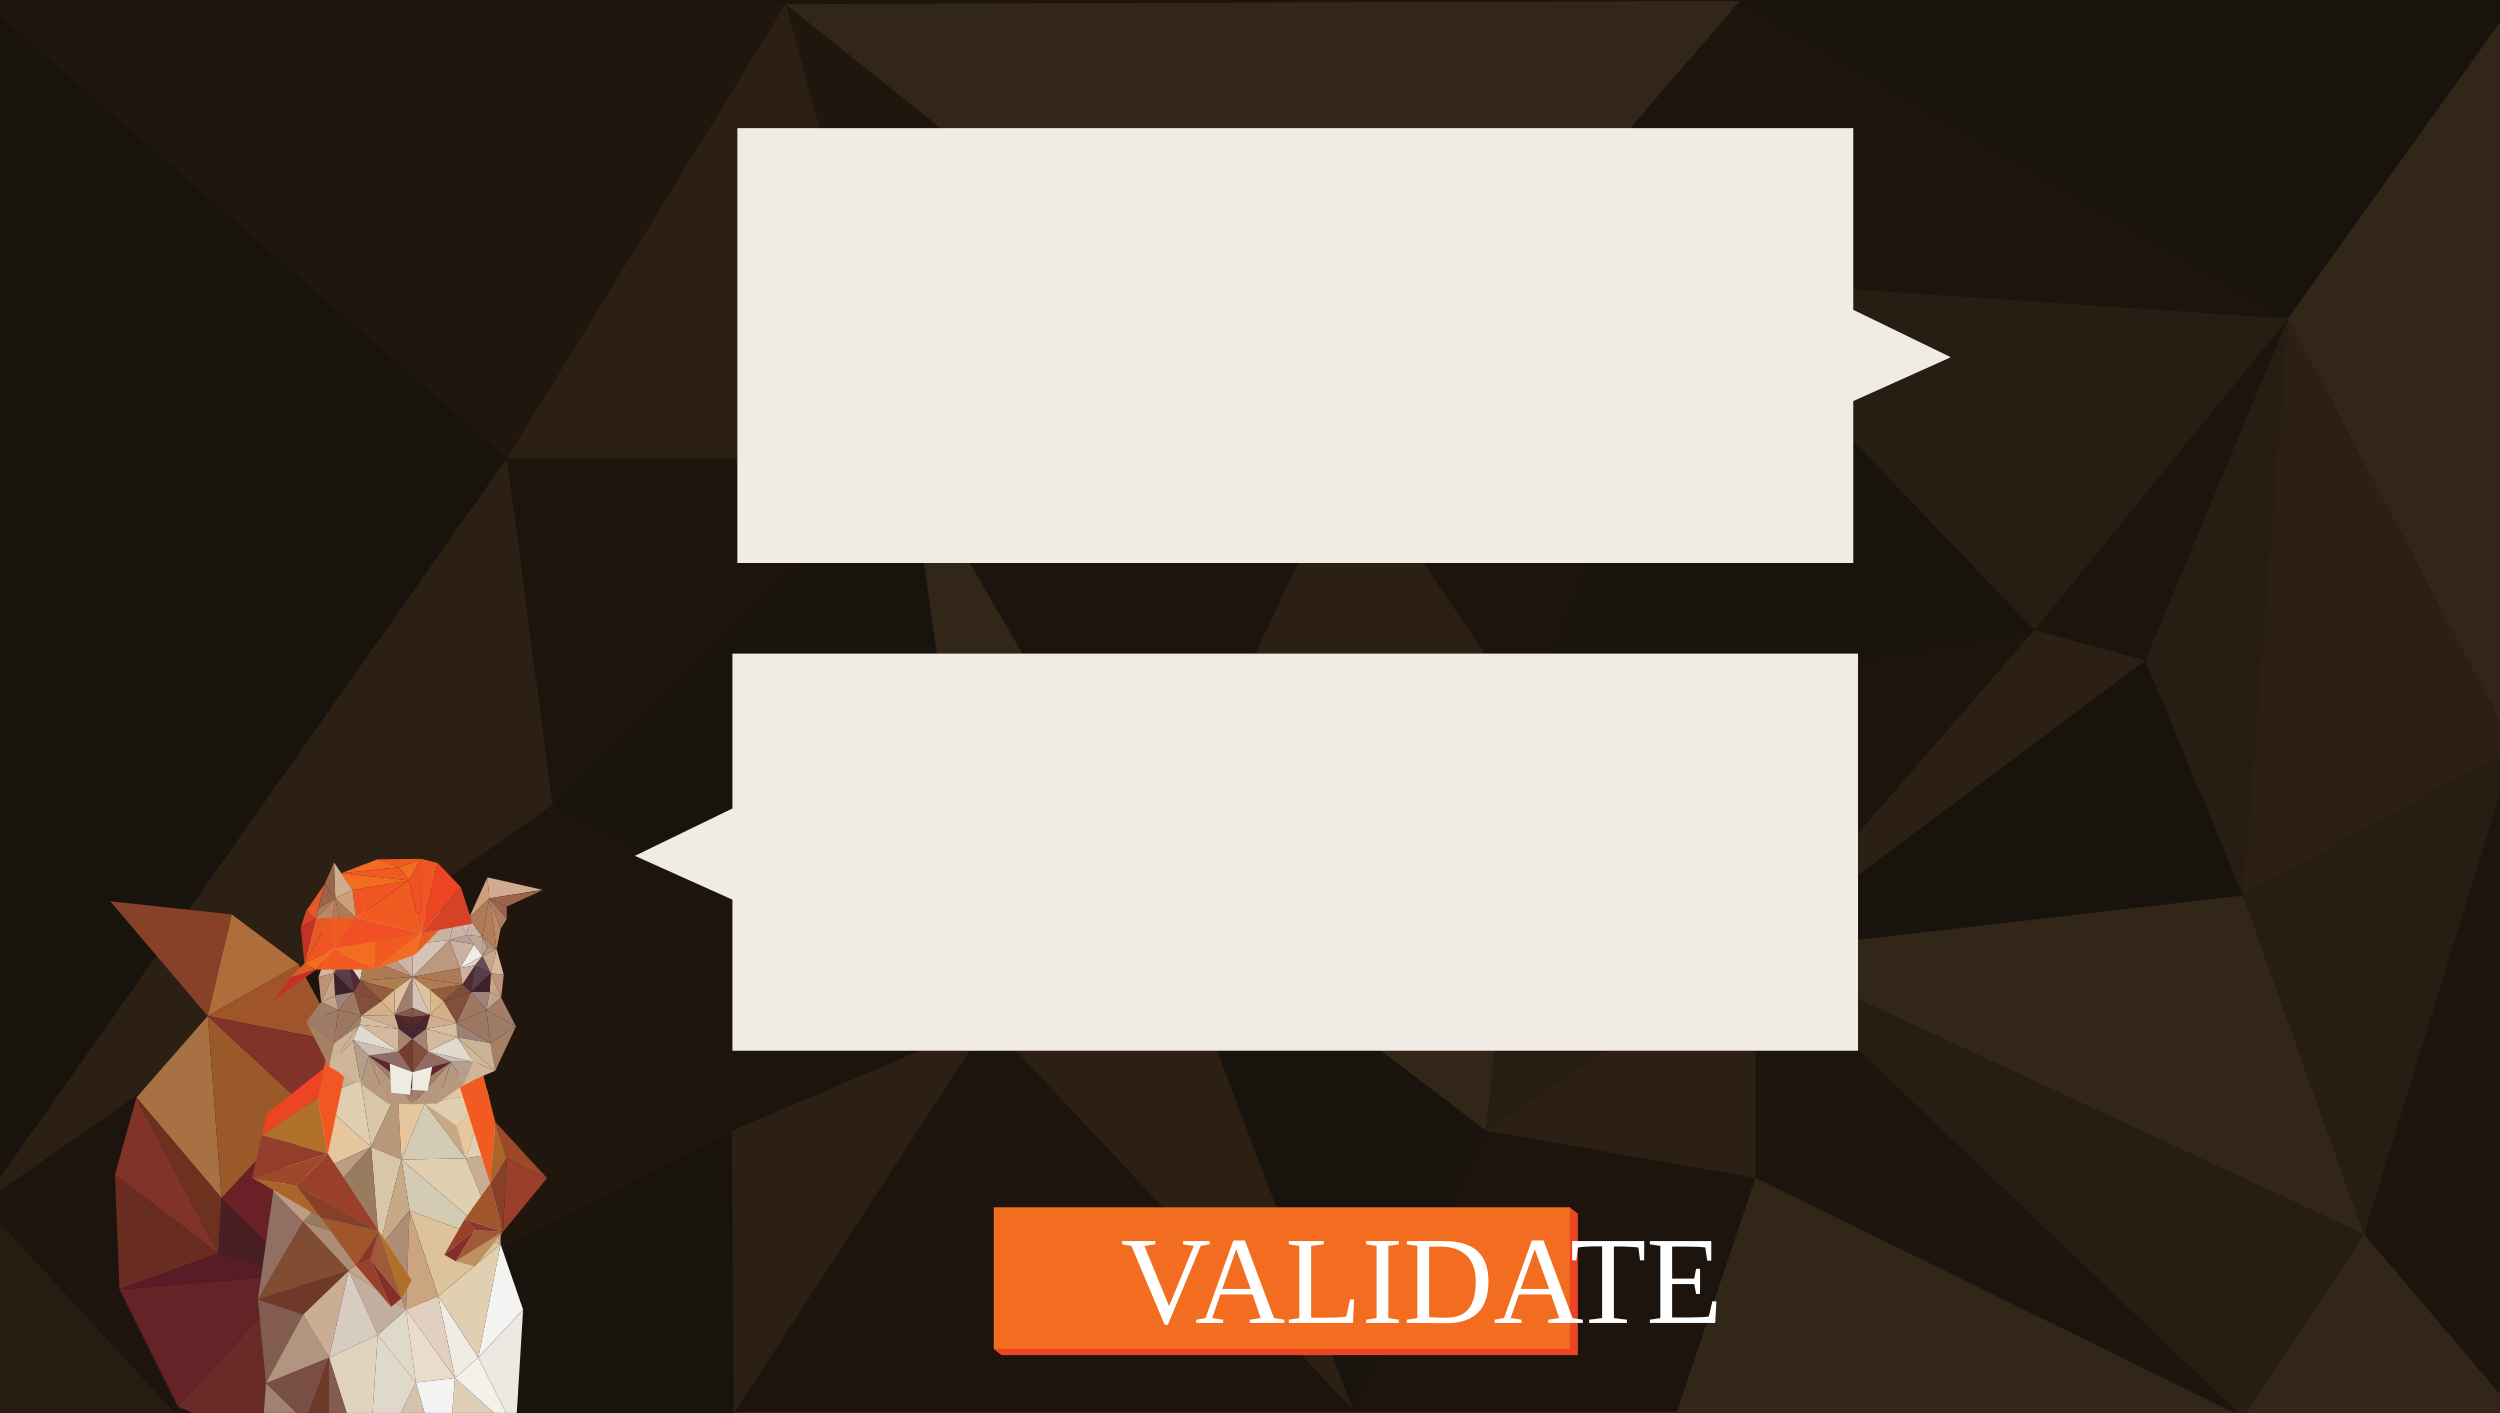
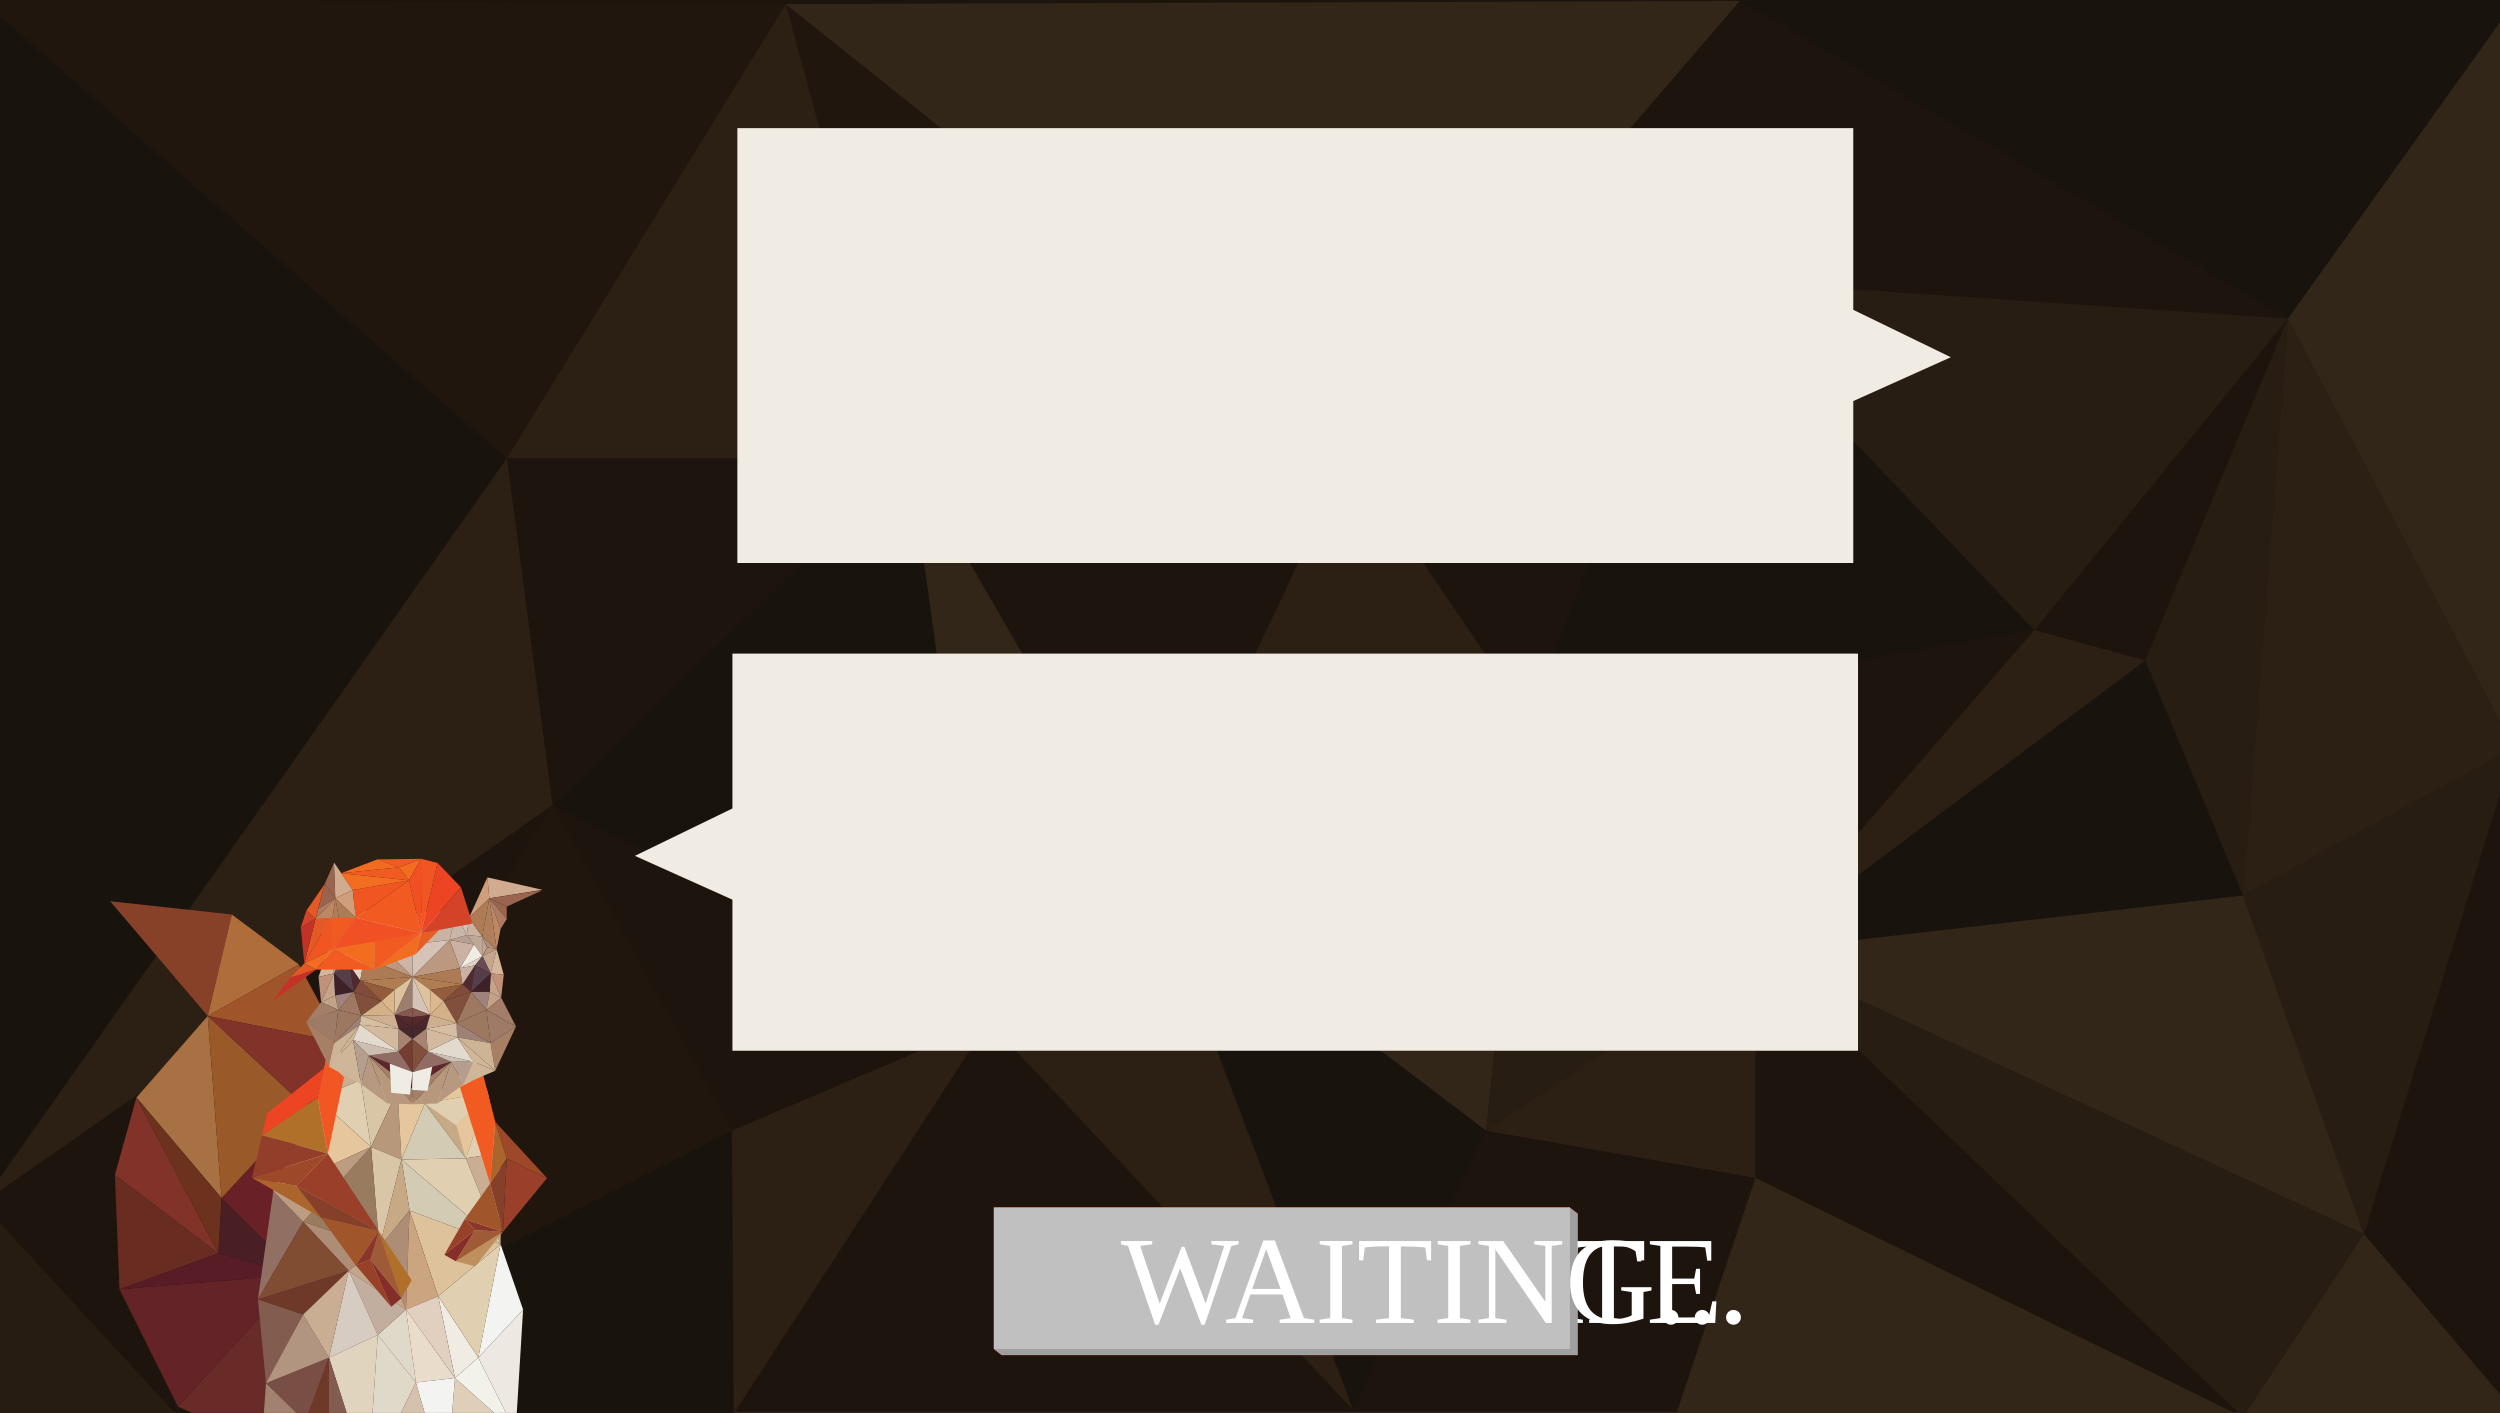
<svg xmlns="http://www.w3.org/2000/svg" id="hollow" version="1.1" width="100%" height="100%" viewBox="0 0 1266 715.5" preserveAspectRatio="xMidYMid slice">
  <g>
    <rect x="-9.6" y="-0.3" style="fill:#1D150D;" width="1283.9" height="716.2" />
    <polygon style="fill:#19130E;" points="256.7,232.1 -9.6,-0.3 -9.2,609.4  " />
    <polygon style="fill:#20160E;" points="397.9,2.1 256.7,232.1 -9.6,-0.3  " />
    <polygon style="fill:#20160E;" points="397.9,2.1 683.4,230.2 460.5,232.1  " />
    <polygon style="fill:#19130E;" points="460.5,232.1 279.8,407.7 500.6,517.3  " />
    <polygon style="fill:#19130E;" points="860.1,141.3 774,363.4 1030.2,319.1  " />
    <polygon style="fill:#19130E;" points="1274.3,-0.3 881,0.5 1158.6,161.4  " />
    <polygon style="fill:#19130E;" points="1135.9,453.5 889,481.9 1086.4,334.5  " />
    <polygon style="fill:#19130E;" points="582.6,443.3 752.6,572.6 685.2,713.9  " />
    <polygon style="fill:#19130E;" points="88.8,715.9 370.6,572.6 371.6,715.8  " />
    <polygon style="fill:#20160E;" points="370.6,572.6 279.8,407.7 88.8,715.9  " />
    <polygon style="fill:#2C1F13;" points="460.5,232.1 397.9,2.1 256.7,232.1  " />
    <polygon style="fill:#2C1F13;" points="279.8,407.7 256.7,232.1 -9.2,609.4  " />
    <polygon style="fill:#271C12;" points="88.8,715.9 -9.6,715.9 -9.2,609.4  " />
    <polygon style="fill:#322619;" points="683.4,230.2 881,0.5 397.9,2.1  " />
    <polygon style="fill:#322619;" points="774,363.4 582.6,443.3 752.6,572.6  " />
    <polygon style="fill:#271D12;" points="1030.2,319.1 860.1,141.3 1158.6,161.4  " />
    <polygon style="fill:#271D12;" points="1135.9,453.5 1086.4,334.5 1158.6,161.4  " />
    <polygon style="fill:#2C1F13;" points="774,363.4 683.4,230.2 582.6,443.3  " />
    <polygon style="fill:#322619;" points="460.5,232.1 582.6,443.3 500.6,517.3  " />
    <polygon style="fill:#2C1F13;" points="500.6,517.3 582.6,443.3 685.2,713.9  " />
    <polygon style="fill:#2C1F13;" points="370.6,572.6 500.6,517.3 371.6,715.8  " />
    <polygon style="fill:#271D12;" points="752.6,572.6 889,481.9 774,363.4  " />
    <polygon style="fill:#2C1F13;" points="1030.2,319.1 889,481.9 1086.4,334.5  " />
    <polygon style="fill:#322619;" points="889,481.9 1135.9,453.5 1197.1,625  " />
    <polygon style="fill:#322619;" points="1158.6,161.4 1274.3,-0.3 1273.1,378.7  " />
    <polygon style="fill:#322619;" points="848.9,715.9 889,596.5 1135.9,717.7  " />
    <polygon style="fill:#2C1F13;" points="889,481.9 889,596.5 752.6,572.6  " />
    <polygon style="fill:#271D12;" points="1197.1,625 1135.9,717.7 889,481.9  " />
    <polygon style="fill:#2C1F13;" points="1135.9,453.5 1273.1,378.7 1158.6,161.4  " />
    <polygon style="fill:#271D12;" points="1197.1,625 1273.1,378.7 1135.9,453.5  " />
    <polygon style="fill:#322619;" points="1274.3,715.9 1197.1,625 1135.9,717.7  " />
  </g>
  <g class="sqrl">
    <g>
      <polygon style="fill:#682B28;" points="148.1,738 90.1,712.3 151.4,645.4   " />
      <polygon style="fill:#632327;" points="90.1,712.3 60.5,652.9 151.4,645.4   " />
      <polygon style="fill:#682C21;" points="60.5,652.9 58.2,594.9 110.6,634.7   " />
      <polygon style="fill:#571C26;" points="60.5,652.9 110.6,634.7 151.4,645.4   " />
      <polygon style="fill:#813229;" points="58.2,594.9 110.6,634.7 69.1,555.8   " />
      <polygon style="fill:#A87143;" points="69.1,555.8 105.2,514.5 112.2,606.7   " />
      <polygon style="fill:#6D321E;" points="69.1,555.8 112.2,606.7 110.6,634.7   " />
      <polygon style="fill:#4A1E25;" points="112.2,606.7 151.4,645.4 110.6,634.7   " />
      <polygon style="fill:#692127;" points="112.2,606.7 154.9,560.6 151.4,645.4   " />
      <polygon style="fill:#995929;" points="112.2,606.7 154.9,560.6 105.2,514.5   " />
      <polygon style="fill:#874129;" points="105.2,514.5 55.8,456.4 117.4,463.1   " />
      <polygon style="fill:#AE6D3B;" points="105.2,514.5 117.4,463.1 151.3,488.4   " />
      <polygon style="fill:#9F5529;" points="105.2,514.5 151.3,488.4 172.5,527.8   " />
      <polygon style="fill:#813229;" points="105.2,514.5 172.5,527.8 154.9,560.6   " />
      <polygon style="fill:#4A1E25;" points="148.1,738 220.9,716.5 151.4,645.4   " />
      <polygon style="fill:#692127;" points="151.4,645.4 211.1,632.5 220.9,716.5   " />
      <polygon style="fill:#682B28;" points="211.1,632.5 154.9,560.6 151.4,645.4   " />
    </g>
    <g>
      <polygon style="fill:#C9AE93;" points="167.4,526.2 160.8,556.2 182.6,546.9   " />
      <polygon style="fill:#D8C6A7;" points="187.9,580.8 182.6,546.9 201.3,552.2   " />
      <polygon style="fill:#B7987A;" points="187.9,580.8 203.3,587.2 201.3,552.2   " />
      <polygon style="fill:#E6C79D;" points="215.1,558.8 201.3,552.2 203.3,587.2   " />
      <polygon style="fill:#C7AA85;" points="240.2,534.7 247,553.2 233.3,543.6   " />
      <polygon style="fill:#E6C79D;" points="233.3,543.6 215.1,558.8 247,553.2   " />
      <polygon style="fill:#C7AA85;" points="247,553.2 235.9,586.6 215.1,558.8   " />
      <polygon style="fill:#E0CFB0;" points="235.9,586.6 253.5,583.6 247,553.2   " />
      <polygon style="fill:#D4CBB5;" points="235.9,586.6 203.3,587.2 215.1,558.8   " />
      <polygon style="fill:#C9AE93;" points="235.9,586.6 253.5,630.1 253.5,583.6   " />
      <polygon style="fill:#E0CFB0;" points="235.9,586.6 203.3,587.2 253.5,630.1   " />
      <polygon style="fill:#926F63;" points="138.4,603.2 130.6,658 153.5,618.7   " />
      <polygon style="fill:#D8C6A7;" points="203.3,587.2 192.1,631.6 187.9,580.8   " />
      <polygon style="fill:#D4CBB5;" points="253.5,630.1 207.4,613 203.3,587.2   " />
      <polygon style="fill:#C7AA85;" points="192.1,631.6 207.4,613 203.3,587.2   " />
      <polygon style="fill:#AE8D77;" points="192.1,631.6 205.6,663.2 207.4,613   " />
      <polygon style="fill:#DDC29B;" points="253.5,630.1 221.9,656.4 207.4,613   " />
      <polygon style="fill:#CBA480;" points="221.9,656.4 205.6,663.2 207.4,613   " />
      <polygon style="fill:#C3A68A;" points="205.6,663.2 176.6,643.5 192.1,631.6   " />
      <polygon style="fill:#AE8D77;" points="176.6,643.5 153.5,618.7 192.1,631.6   " />
      <polygon style="fill:#804D32;" points="176.6,643.5 130.6,658 153.5,618.7   " />
      <polygon style="fill:#825C4E;" points="130.6,658 134.7,700.4 153.5,665.7   " />
      <polygon style="fill:#6F3929;" points="153.5,665.7 176.6,643.5 130.6,658   " />
      <polygon style="fill:#A1816F;" points="134.7,700.4 130.6,757.5 154.7,719.9   " />
      <polygon style="fill:#794F45;" points="154.7,719.9 166.6,687.5 134.7,700.4   " />
      <polygon style="fill:#B29580;" points="153.5,665.7 166.6,687.5 134.7,700.4   " />
      <polygon style="fill:#6F3929;" points="166.6,687.5 166.6,727.8 154.7,719.9   " />
      <polygon style="fill:#DFD9CA;" points="205.6,663.2 210.6,700.1 191.3,676   " />
      <polygon style="fill:#C2AE9F;" points="191.3,676 176.6,643.5 205.6,663.2   " />
      <polygon style="fill:#D6CCC1;" points="191.3,676 166.6,687.5 176.6,643.5   " />
      <polygon style="fill:#C9AE93;" points="166.6,687.5 153.5,665.7 176.6,643.5   " />
      <polygon style="fill:#DFD9CA;" points="210.6,700.1 186.4,749.4 191.3,676   " />
      <polygon style="fill:#E1D4BE;" points="166.6,687.5 186.4,749.4 191.3,676   " />
      <polygon style="fill:#825C4E;" points="166.6,727.8 186.4,749.4 166.6,687.5   " />
      <polygon style="fill:#F3F3F1;" points="253.5,630.1 264.9,663.2 242.2,687.5   " />
      <polygon style="fill:#EEE8E2;" points="264.9,663.2 261.1,725.2 242.2,687.5   " />
      <polygon style="fill:#DFCEB8;" points="225.9,753.4 230.4,697.8 261.1,725.2   " />
      <polygon style="fill:#F2F1EA;" points="230.4,697.8 242.2,687.5 261.1,725.2   " />
      <polygon style="fill:#F1ECE3;" points="230.4,697.8 221.9,656.4 242.2,687.5   " />
      <polyline style="fill:#E0CFB0;" points="242.5,686.2 253.5,630.1 221.9,656.4 242.2,687.5   " />
      <polygon style="fill:#E1CFBF;" points="230.4,697.8 205.6,663.2 221.9,656.4   " />
      <polygon style="fill:#EADCCA;" points="230.4,697.8 210.6,700.1 205.6,663.2   " />
      <polygon style="fill:#F3F3F1;" points="230.4,697.8 225.9,753.4 210.6,700.1   " />
      <polygon style="fill:#D4C2AE;" points="225.9,753.4 210.6,700.1 186.4,749.4   " />
      <polygon style="fill:#997B60;" points="187.9,580.8 153.5,618.7 192.1,631.6   " />
      <polygon style="fill:#E0CFB0;" points="160.8,556.2 187.9,580.8 182.6,546.9   " />
      <polygon style="fill:#E6C79D;" points="160.8,556.2 138.4,603.2 187.9,580.8   " />
      <polygon style="fill:#BD9D82;" points="187.9,580.8 153.5,618.7 138.4,603.2   " />
      <polygon style="fill:#E0CFB0;" points="247,553.2 215.1,558.8 231.2,570   " />
      <polygon style="fill:#E6C79D;" points="247,553.2 235.9,586.6 231.2,570   " />
    </g>
    <g>
      <polygon style="fill:#9A3F29;" points="277,596.6 254.7,623.8 256.6,586.7   " />
      <polygon style="fill:#9E482A;" points="256.6,586.7 250.8,568.1 277,596.6   " />
      <polygon style="fill:#AB642C;" points="250.8,568.1 248.2,599.4 256.6,586.7   " />
      <polygon style="fill:#86402A;" points="248.2,599.4 254.7,623.8 256.6,586.7   " />
      <polygon style="fill:#BE905D;" points="254.7,623.8 240.6,641.3 230.8,638.7   " />
      <polygon style="fill:#842D29;" points="230.8,638.7 225,635.4 240.7,622.9   " />
      <polygon style="fill:#9F5B38;" points="240.7,622.9 254.7,623.8 230.8,638.7   " />
      <polygon style="fill:#974228;" points="225,635.4 235.3,617.4 240.7,622.9   " />
      <polygon style="fill:#8B362A;" points="235.3,617.4 254.7,623.8 240.7,622.9   " />
      <polygon style="fill:#A0552A;" points="235.3,617.4 248.2,599.4 254.7,623.8   " />
    </g>
    <g>
      <polygon style="fill:#B07029;" points="160.8,555.8 132.7,575 166,584.2   " />
      <polygon style="fill:#923E2A;" points="132.7,575 127.6,596.4 166,584.2   " />
      <polygon style="fill:#9A3F29;" points="166,584.2 191.8,623.4 150,600.5   " />
      <polygon style="fill:#9E482A;" points="150,600.5 127.6,596.4 166,584.2   " />
      <polygon style="fill:#AB642C;" points="127.6,596.4 162.6,616.7 150,600.5   " />
      <polygon style="fill:#86402A;" points="162.6,616.7 191.8,623.4 150,600.5   " />
      <polygon style="fill:#B07029;" points="191.8,623.4 208.5,648.3 203.3,657.4   " />
      <polygon style="fill:#842D29;" points="203.3,657.4 198.1,661.8 187.6,637.9   " />
      <polygon style="fill:#9F5B38;" points="187.6,637.9 191.8,623.4 203.3,657.4   " />
      <polygon style="fill:#974228;" points="198.1,661.8 180.1,640.7 187.6,637.9   " />
      <polygon style="fill:#8B362A;" points="180.1,640.7 191.8,623.4 187.6,637.9   " />
      <polygon style="fill:#A0552A;" points="180.1,640.7 162.6,616.7 191.8,623.4   " />
    </g>
    <polyline style="fill:#F15B22;" points="244.7,544.4 232.9,550.5 248.2,599.4 250.8,568.1 244.7,544.4 232.9,550.5  " />
    <polygon style="fill:#F15623;" points="160.8,555.8 165.1,536.8 174.2,545.5 166,584.2  " />
    <polygon style="fill:#ED4524;" points="164.4,540.7 135.2,563.8 132.7,575 160.8,555.8  " />
    <g>
      <g>
        <g>
          <polygon style="fill:#E2CAB4;" points="179.5,457.2 180.2,464.8 186.8,462.5     " />
        </g>
      </g>
      <g>
        <g>
          <polygon style="fill:#C5B1A7;" points="198.1,461.2 208.8,478.2 208.8,462.8     " />
        </g>
      </g>
      <g>
        <g>
          <polygon style="fill:#E0CCC0;" points="198.1,461.2 186.8,462.5 208.8,478.2     " />
        </g>
      </g>
      <g>
        <g>
          <polygon style="fill:#D4C0B4;" points="180.2,464.8 181.2,473.5 186.8,462.5     " />
        </g>
      </g>
      <g>
        <g>
          <polygon style="fill:#CAB3A3;" points="180.2,464.8 173.5,474.3 181.2,473.5     " />
        </g>
      </g>
      <g>
        <g>
          <polygon style="fill:#BFA798;" points="173.5,474.3 173.1,483.9 181.2,473.5     " />
        </g>
      </g>
      <g>
        <g>
          <path style="fill:#BFA798;" d="M170.9,479.8c0,0,1.7,2.9,2.2,4.1l0.5-9.6L170.9,479.8z M173.1,484       C173.1,484.1,173.2,484.1,173.1,484L173.1,484z" />
        </g>
      </g>
      <g>
        <g>
          <polygon style="fill:#C4A68D;" points="166.2,480.6 169.2,492.9 173.1,483.9     " />
        </g>
      </g>
      <g>
        <g>
          <polygon style="fill:#BD9A7E;" points="170.9,479.8 166.2,480.6 173.1,483.9     " />
        </g>
      </g>
      <g>
        <g>
          <polygon style="fill:#D4B69B;" points="166.2,480.6 161.3,494.7 169.2,492.9     " />
        </g>
      </g>
      <g>
        <g>
          <polygon style="fill:#C1917A;" points="161.3,494.7 162.6,507.5 169.2,492.9     " />
        </g>
      </g>
      <g>
        <g>
          <polygon style="fill:#C5A48B;" points="169.2,492.9 162.6,507.5 169.7,504.1     " />
        </g>
      </g>
      <g>
        <g>
          <polygon style="fill:#EFECE4;" points="177.7,478.3 173.1,483.9 184.4,485.2     " />
        </g>
      </g>
      <g>
        <g>
          <polygon style="fill:#E1D4C9;" points="173.1,483.9 182.4,496.6 184.4,485.2     " />
        </g>
      </g>
      <g>
        <g>
          <polygon style="fill:#502A30;" points="177.1,488.7 179.2,502.3 182.4,496.6     " />
        </g>
      </g>
      <g>
        <g>
          <polygon style="fill:#6A4B55;" points="173.1,483.9 169.2,492.9 177.1,488.7     " />
        </g>
      </g>
      <g>
        <g>
          <polygon style="fill:#3E2029;" points="169.2,492.9 169.7,504.1 179.2,502.3     " />
        </g>
      </g>
      <g>
        <g>
          <polygon style="fill:#553D49;" points="177.1,488.7 169.2,492.9 179.2,502.3     " />
        </g>
      </g>
      <g>
        <g>
          <polygon style="fill:#CBB1A1;" points="177.7,478.3 184.4,485.2 189.9,476     " />
        </g>
      </g>
      <g>
        <g>
          <polygon style="fill:#B89F94;" points="181.2,473.5 177.7,478.3 189.9,476     " />
        </g>
      </g>
      <g>
        <g>
          <polygon style="fill:#CAB5A9;" points="186.8,462.5 181.2,473.5 189.9,476     " />
        </g>
      </g>
      <g>
        <g>
          <polygon style="fill:#D6C3B7;" points="186.8,462.5 189.9,476 208.8,478.2     " />
        </g>
      </g>
      <g>
        <g>
          <polygon style="fill:#CDB4A6;" points="208.8,478.2 189.9,476 208.9,494.7     " />
        </g>
      </g>
      <g>
        <g>
          <polygon style="fill:#BC9880;" points="189.9,476 184.4,485.2 208.9,494.7     " />
        </g>
      </g>
      <g>
        <g>
          <polygon style="fill:#AC7A54;" points="184.4,485.2 182.4,496.6 208.9,494.7     " />
        </g>
      </g>
      <g>
        <g>
          <polygon style="fill:#814D3A;" points="182.4,496.6 179.2,502.3 193.2,507     " />
        </g>
      </g>
      <g>
        <g>
          <polygon style="fill:#B07C51;" points="182.4,496.6 199.7,501.3 208.9,494.7     " />
        </g>
      </g>
      <g>
        <g>
          <polygon style="fill:#935C3C;" points="182.4,496.6 193.2,507 199.7,501.3     " />
        </g>
      </g>
      <g>
        <g>
          <polygon style="fill:#A0827D;" points="169.7,504.1 171.3,511.4 179.2,502.3     " />
        </g>
      </g>
      <g>
        <g>
          <polygon style="fill:#C3A388;" points="169.7,504.1 162.6,507.5 171.3,511.4     " />
        </g>
      </g>
      <g>
        <g>
          <polygon style="fill:#A37D68;" points="162.6,507.5 155.1,517.5 171.3,511.4     " />
        </g>
      </g>
      <g>
        <g>
          <polygon style="fill:#9E7861;" points="179.2,502.3 171.3,511.4 183,514.3     " />
        </g>
      </g>
      <g>
        <g>
          <polygon style="fill:#814F3B;" points="179.2,502.3 183,514.3 193.2,507     " />
        </g>
      </g>
      <g>
        <g>
          <polygon style="fill:#9E7B66;" points="155.1,517.5 169.3,528.2 171.3,511.4     " />
        </g>
      </g>
      <g>
        <g>
          <polygon style="fill:#9D7860;" points="171.3,511.4 169.3,528.2 183,514.3     " />
        </g>
      </g>
      <g>
        <g>
          <polygon style="fill:#A77F65;" points="155.1,517.5 166.6,540.2 169.3,528.2     " />
        </g>
      </g>
      <g>
        <g>
          <polygon style="fill:#9E8176;" points="169.3,528.2 182.2,518.9 183,514.3     " />
        </g>
      </g>
      <g>
        <g>
          <polygon style="fill:#CDB495;" points="169.3,528.2 166.6,540.2 182.2,518.9     " />
        </g>
      </g>
      <g>
        <g>
          <polygon style="fill:#D0B698;" points="178.8,526.7 166.6,540.2 182.8,549     " />
        </g>
      </g>
      <g>
        <g>
          <polygon style="fill:#D0B798;" points="166.6,540.2 178.8,526.7 182.2,518.9     " />
        </g>
      </g>
      <g>
        <g>
          <polygon style="fill:#B69980;" points="186.8,534.5 182.8,549 196.2,558.8     " />
        </g>
      </g>
      <g>
        <g>
          <polygon style="fill:#B7987C;" points="186.8,534.5 196.2,558.8 208.8,559.2     " />
        </g>
      </g>
      <g>
        <g>
          <polygon style="fill:#A47F6A;" points="208.7,551.2 186.8,534.5 208.8,559.2     " />
        </g>
      </g>
      <g>
        <g>
          <polygon style="fill:#B69E8E;" points="178.8,526.7 182.8,549 186.8,534.5     " />
        </g>
      </g>
      <g>
        <g>
          <polygon style="fill:#9C7E6E;" points="199.8,514 208.8,510.4 208.9,494.7     " />
        </g>
      </g>
      <g>
        <g>
          <polygon style="fill:#DDC29E;" points="199.7,501.3 199.8,514 208.9,494.7     " />
        </g>
      </g>
      <g>
        <g>
          <polygon style="fill:#DCB78D;" points="199.7,501.3 193.2,507 199.8,514     " />
        </g>
      </g>
      <g>
        <g>
          <polygon style="fill:#D4B088;" points="193.2,507 183,514.3 199.8,514     " />
        </g>
      </g>
      <g>
        <g>
          <polygon style="fill:#87584D;" points="199.8,514 208.8,515.1 208.8,510.4     " />
        </g>
      </g>
      <g>
        <g>
          <polygon style="fill:#55282C;" points="199.8,514 208.8,520.5 208.8,515.1     " />
        </g>
      </g>
      <g>
        <g>
          <polygon style="fill:#46282F;" points="201.9,521 208.8,526.2 208.8,520.5     " />
        </g>
      </g>
      <g>
        <g>
          <polygon style="fill:#4B262D;" points="199.8,514 201.9,521 208.8,520.5     " />
        </g>
      </g>
      <g>
        <g>
          <polygon style="fill:#CEAF92;" points="199.8,514 183,514.3 201.9,521     " />
        </g>
      </g>
      <g>
        <g>
          <polygon style="fill:#D6BEA3;" points="183,514.3 182.2,518.9 201.9,521     " />
        </g>
      </g>
      <g>
        <g>
          <polygon style="fill:#5F272B;" points="186.8,534.5 208.7,551.2 208.9,542.9     " />
        </g>
      </g>
      <g>
        <g>
          <polygon style="fill:#906C64;" points="201.9,532.5 186.8,534.5 208.9,542.9     " />
        </g>
      </g>
      <g>
        <g>
          <polygon style="fill:#CDBEB2;" points="178.8,526.7 186.8,534.5 201.9,532.5     " />
        </g>
      </g>
      <g>
        <g>
          <polygon style="fill:#E2DACE;" points="182.2,518.9 178.8,526.7 201.9,532.5     " />
        </g>
      </g>
      <g>
        <g>
          <polygon style="fill:#D3B99D;" points="182.2,518.9 201.9,532.5 201.9,521     " />
        </g>
      </g>
      <g>
        <g>
          <polygon style="fill:#A78372;" points="201.9,521 201.9,532.5 208.8,526.2     " />
        </g>
      </g>
      <g>
        <g>
          <polygon style="fill:#753C31;" points="208.8,526.2 201.9,532.5 208.9,542.9     " />
        </g>
      </g>
      <g>
        <g>
          <polygon style="fill:#D1AB8F;" points="169.1,436.7 169.8,454.9 178.6,450.7     " />
        </g>
      </g>
      <g>
        <g>
          <polygon style="fill:#CE9E7D;" points="178.6,450.7 169.8,454.9 180.2,464.8     " />
        </g>
      </g>
      <g>
        <g>
          <polygon style="fill:#9B644F;" points="169.1,437 164.4,447.7 169.8,454.9     " />
        </g>
      </g>
      <g>
        <g>
          <polygon style="fill:#9B644F;" points="164.4,447.7 161.2,460.2 169.8,454.9     " />
        </g>
      </g>
      <g>
        <g>
          <polygon style="fill:#AE7C62;" points="161.2,460.2 159.8,465.2 169.8,454.9     " />
        </g>
      </g>
      <g>
        <g>
          <polygon style="fill:#AF7B56;" points="169.8,454.9 173.3,474.1 180.2,464.8     " />
        </g>
      </g>
      <g>
        <g>
          <polygon style="fill:#B48B73;" points="166.2,480.6 170.9,479.8 173.5,474.1     " />
        </g>
      </g>
      <g>
        <g>
          <polygon style="fill:#BD8665;" points="159.8,465.2 166.2,480.6 169.8,454.9     " />
        </g>
      </g>
      <g>
        <g>
          <polygon style="fill:#B17E5D;" points="169.8,454.9 166.2,480.6 173.3,474.3     " />
        </g>
      </g>
    </g>
    <g>
      <g>
        <g>
          <polygon style="fill:#C5B1A7;" points="208.8,462.8 208.8,478.2 219.7,461.2     " />
        </g>
      </g>
      <g>
        <g>
          <polygon style="fill:#E0CCC0;" points="219.7,461.2 208.8,478.2 230.9,462.5     " />
        </g>
      </g>
      <g>
        <g>
          <polygon style="fill:#D4C0B4;" points="230.9,462.5 236.4,473.5 237.5,464.8     " />
        </g>
      </g>
      <g>
        <g>
          <polygon style="fill:#CAB3A3;" points="237.5,464.8 236.4,473.5 244.2,474.3     " />
        </g>
      </g>
      <g>
        <g>
          <polygon style="fill:#BFA798;" points="244.2,474.3 236.4,473.5 244.3,484.2     " />
        </g>
      </g>
      <g>
        <g>
          <path style="fill:#BFA798;" d="M244.2,484.3C244.2,484.4,244.2,484.4,244.2,484.3L244.2,484.3z M244.2,474.3v10       c0.5-1.2,2.5-4.4,2.5-4.4L244.2,474.3z" />
        </g>
      </g>
      <g>
        <g>
          <polygon style="fill:#C4A68D;" points="244.3,484.2 248.5,492.9 251.5,480.6     " />
        </g>
      </g>
      <g>
        <g>
          <polygon style="fill:#BD9A7E;" points="246.8,479.8 244.3,484.2 251.5,480.6     " />
        </g>
      </g>
      <g>
        <g>
          <polygon style="fill:#D4B69B;" points="251.5,480.6 248.5,492.9 255.1,493.6     " />
        </g>
      </g>
      <g>
        <g>
          <polygon style="fill:#C1917A;" points="248.5,492.9 253.8,505.2 255.1,493.6     " />
        </g>
      </g>
      <g>
        <g>
          <polygon style="fill:#C5A48B;" points="248.5,492.9 248,502.3 253.8,505.2     " />
        </g>
      </g>
      <g>
        <g>
          <polygon style="fill:#EFECE4;" points="240,478.3 232.9,490.3 244.3,484.2     " />
        </g>
      </g>
      <g>
        <g>
          <polygon style="fill:#E1D4C9;" points="232.9,490.3 240.6,488.8 244.3,484.2     " />
        </g>
      </g>
      <g>
        <g>
          <polygon style="fill:#502A30;" points="234.2,498.5 238.5,502.3 240.6,488.8     " />
        </g>
      </g>
      <g>
        <g>
          <polygon style="fill:#6A4B55;" points="244.3,484.2 240.6,488.8 248.5,492.9     " />
        </g>
      </g>
      <g>
        <g>
          <polygon style="fill:#3E2029;" points="238.5,502.3 248,502.3 248.5,492.9     " />
        </g>
      </g>
      <g>
        <g>
          <polygon style="fill:#553D49;" points="240.6,488.8 238.5,502.3 248.5,492.9     " />
        </g>
      </g>
      <g>
        <g>
          <polygon style="fill:#CBB1A1;" points="227.7,476 232.9,490.3 240,478.3     " />
        </g>
      </g>
      <g>
        <g>
          <polygon style="fill:#B89F94;" points="236.4,473.5 227.7,476 240,478.3     " />
        </g>
      </g>
      <g>
        <g>
          <polygon style="fill:#CAB5A9;" points="230.9,462.5 227.7,476 236.4,473.5     " />
        </g>
      </g>
      <g>
        <g>
          <polygon style="fill:#CAB3A3;" points="208.8,478.2 227.7,476 230.9,462.5     " />
        </g>
      </g>
      <g>
        <g>
          <polygon style="fill:#D6C3B7;" points="208.8,478.2 208.9,494.7 227.7,476     " />
        </g>
      </g>
      <g>
        <g>
          <polygon style="fill:#BC9880;" points="227.7,476 208.9,494.7 232.9,490.3     " />
        </g>
      </g>
      <g>
        <g>
          <polygon style="fill:#AC7A54;" points="232.9,490.3 208.9,494.7 234.2,498.5     " />
        </g>
      </g>
      <g>
        <g>
          <polygon style="fill:#814D3A;" points="234.2,498.5 224.6,507 238.5,502.3     " />
        </g>
      </g>
      <g>
        <g>
          <polygon style="fill:#B07C51;" points="208.9,494.7 217.9,501.3 234.2,498.5     " />
        </g>
      </g>
      <g>
        <g>
          <polygon style="fill:#935C3C;" points="217.9,501.3 224.6,507 234.2,498.5     " />
        </g>
      </g>
      <g>
        <g>
          <polygon style="fill:#A0827D;" points="238.5,502.3 246.3,511.4 248,502.3     " />
        </g>
      </g>
      <g>
        <g>
          <polygon style="fill:#C3A388;" points="248,502.3 246.3,511.4 253.8,505.2     " />
        </g>
      </g>
      <g>
        <g>
          <polygon style="fill:#A37D68;" points="253.8,505.2 246.3,511.4 261.3,519.8     " />
        </g>
      </g>
      <g>
        <g>
          <polygon style="fill:#9E7861;" points="238.5,502.3 231.2,518.1 246.3,511.4     " />
        </g>
      </g>
      <g>
        <g>
          <polygon style="fill:#814F3B;" points="224.6,507 231.2,518.1 238.5,502.3     " />
        </g>
      </g>
      <g>
        <g>
          <polygon style="fill:#9E7B66;" points="246.3,511.4 248.4,528.2 261.3,519.8     " />
        </g>
      </g>
      <g>
        <g>
          <polygon style="fill:#9D7860;" points="246.3,511.4 231.2,518.1 248.4,528.2     " />
        </g>
      </g>
      <g>
        <g>
          <polygon style="fill:#A77F65;" points="248.4,528.2 250.8,542.2 261.3,519.8     " />
        </g>
      </g>
      <g>
        <g>
          <polygon style="fill:#9E8176;" points="231.2,518.1 231.5,525.3 248.4,528.2     " />
        </g>
      </g>
      <g>
        <g>
          <polygon style="fill:#CDB495;" points="248.4,528.2 231.5,525.3 250.8,542.2     " />
        </g>
      </g>
      <g>
        <g>
          <polygon style="fill:#D0B698;" points="239.6,537.6 234.9,549 250.8,542.2     " />
        </g>
      </g>
      <g>
        <g>
          <polygon style="fill:#D0B798;" points="231.5,525.3 239.6,537.6 250.8,542.2     " />
        </g>
      </g>
      <g>
        <g>
          <polygon style="fill:#B69980;" points="228.4,537.7 221.5,558.8 234.9,549     " />
        </g>
      </g>
      <g>
        <g>
          <polygon style="fill:#B7987C;" points="208.8,559.2 221.5,558.8 228.4,537.7     " />
        </g>
      </g>
      <g>
        <g>
          <polygon style="fill:#A47F6A;" points="208.7,551.2 208.8,559.2 228.4,537.7     " />
        </g>
      </g>
      <g>
        <g>
          <polygon style="fill:#B69E8E;" points="228.4,537.7 234.9,549 239.6,537.6     " />
        </g>
      </g>
      <g>
        <g>
          <polygon style="fill:#D6C3B7;" points="208.9,494.7 208.8,510.4 217.8,514     " />
        </g>
      </g>
      <g>
        <g>
          <polygon style="fill:#DDC29E;" points="208.9,494.7 217.8,514 217.9,501.3     " />
        </g>
      </g>
      <g>
        <g>
          <polygon style="fill:#DCB78D;" points="217.9,501.3 217.8,514 224.6,507     " />
        </g>
      </g>
      <g>
        <g>
          <polygon style="fill:#D4B088;" points="224.6,507 217.8,514 231.2,518.1     " />
        </g>
      </g>
      <g>
        <g>
          <polygon style="fill:#87584D;" points="208.8,510.4 208.8,515.1 217.8,514     " />
        </g>
      </g>
      <g>
        <g>
          <polygon style="fill:#55282C;" points="208.8,515.1 208.8,520.5 217.8,514     " />
        </g>
      </g>
      <g>
        <g>
          <polygon style="fill:#46282F;" points="208.8,520.5 208.8,526.2 215.8,521     " />
        </g>
      </g>
      <g>
        <g>
          <polygon style="fill:#4B262D;" points="208.8,520.5 215.8,521 217.8,514     " />
        </g>
      </g>
      <g>
        <g>
          <polygon style="fill:#CEAF92;" points="217.8,514 215.8,521 231.2,518.1     " />
        </g>
      </g>
      <g>
        <g>
          <polygon style="fill:#D6BEA3;" points="231.2,518.1 215.8,521 231.5,525.3     " />
        </g>
      </g>
      <g>
        <g>
          <polygon style="fill:#5F272B;" points="208.9,542.9 208.7,551.2 228.4,537.7     " />
        </g>
      </g>
      <g>
        <g>
          <polygon style="fill:#906C64;" points="216.6,532.5 208.9,542.9 228.4,537.7     " />
        </g>
      </g>
      <g>
        <g>
          <polygon style="fill:#CDBEB2;" points="216.6,532.5 228.4,537.7 239.6,537.6     " />
        </g>
      </g>
      <g>
        <g>
          <polygon style="fill:#E2DACE;" points="231.5,525.3 216.6,532.5 239.6,537.6     " />
        </g>
      </g>
      <g>
        <g>
          <polygon style="fill:#D3B99D;" points="215.8,521 216.6,532.5 231.5,525.3     " />
        </g>
      </g>
      <g>
        <g>
          <polygon style="fill:#A78372;" points="215.8,521 208.8,526.2 216.6,532.5     " />
        </g>
      </g>
      <g>
        <g>
          <polygon style="fill:#814F3B;" points="208.8,526.2 208.9,542.9 216.6,532.5     " />
        </g>
      </g>
      <g>
        <g>
          <polygon style="fill:#D1AB8F;" points="246.8,444.3 247.8,454.9 274.7,450.6     " />
        </g>
      </g>
      <g>
        <g>
          <polygon style="fill:#CE9E7D;" points="246.8,444.3 237.5,464.8 247.8,454.9     " />
        </g>
      </g>
      <g>
        <g>
          <polygon style="fill:#9B644F;" points="247.8,454.9 256.6,459.1 274.7,450.8     " />
        </g>
      </g>
      <g>
        <g>
          <polygon style="fill:#9B644F;" points="247.8,454.9 256.6,465.4 256.6,459.1     " />
        </g>
      </g>
      <g>
        <g>
          <polygon style="fill:#AE7C62;" points="247.8,454.9 253.5,470.4 256.6,465.4     " />
        </g>
      </g>
      <g>
        <g>
          <polygon style="fill:#AF7B56;" points="237.5,464.8 244.2,474.3 247.8,454.9     " />
        </g>
      </g>
      <g>
        <g>
          <polygon style="fill:#B48B73;" points="244.2,474.3 246.8,479.8 251.5,480.6     " />
        </g>
      </g>
      <g>
        <g>
          <polygon style="fill:#BD8665;" points="247.8,454.9 251.5,480.6 253.5,470.4     " />
        </g>
      </g>
      <g>
        <g>
          <polygon style="fill:#B17E5D;" points="247.8,454.9 244.2,474.3 251.5,480.6     " />
        </g>
      </g>
      <polygon style="fill:#CBB1A1;" points="232.9,490.3 234.2,498.5 240.6,488.8   " />
    </g>
    <polyline style="fill:#EFECE4;" points="197.4,538.6 198.1,553.4 207.6,554.3 208.9,542.9 197.4,538.6  " />
    <polyline style="fill:#F15622;" points="167.5,464.8 154.1,487.9 169.1,480.4 167.5,464.8  " />
    <polygon style="fill:#E45925;" points="159.8,465.2 167.5,464.8 154.1,487.9  " />
    <polygon style="fill:#E45925;" points="164.4,447.7 159.8,465.2 155.1,461.2  " />
    <polygon style="fill:#C43127;" points="154.1,487.9 152.3,469.6 159.8,465.2  " />
    <polygon style="fill:#D44227;" points="155.1,461.2 152.3,469.6 159.8,465.2  " />
    <polyline style="fill:#E75E24;" points="213.3,472.6 222.7,470.6 210.4,483.3 213.3,472.6  " />
    <polygon style="fill:#F36D21;" points="189.6,491 213.3,472.6 210.4,483.3  " />
    <polygon style="fill:#F15B22;" points="189.6,491 189.9,476 213.3,472.6  " />
    <polyline style="fill:#F36D21;" points="189.9,476 169.1,480.4 189.6,491 189.9,476  " />
    <polygon style="fill:#F15B22;" points="160.1,491 169.1,480.4 189.6,491  " />
    <polygon style="fill:#F36D21;" points="154.1,487.9 169.1,480.4 160.1,491  " />
    <polygon style="fill:#E25926;" points="147.2,494.9 160.1,491 154.1,487.9  " />
    <polygon style="fill:#C43127;" points="138.1,506.8 160.1,491 147.2,494.9  " />
    <polyline style="fill:#D44227;" points="238.9,466.4 233.4,449.3 213.3,472.6 238.9,467.8  " />
    <polygon style="fill:#ED4524;" points="221.6,437 233.4,449.3 213.3,472.6  " />
    <polygon style="fill:#F15622;" points="213.2,434.9 213.3,472.6 221.6,437  " />
    <polygon style="fill:#F36D21;" points="202,439.2 207.1,445.8 213.2,434.9  " />
    <polygon style="fill:#F15B22;" points="190.9,435.2 213.2,434.9 202,439.2  " />
    <polygon style="fill:#F05023;" points="169.1,480.4 180.2,464.8 213.3,472.6 207.1,445.8 213.2,434.9 213.3,472.6  " />
    <polygon style="fill:#F15B22;" points="180.2,464.8 207.1,445.8 213.3,472.6  " />
    <polygon style="fill:#F36B21;" points="172.7,442.2 191.1,435.2 202,439.2  " />
    <polygon style="fill:#F15622;" points="180.2,464.8 178.6,450.7 207.1,445.8  " />
    <polygon style="fill:#F36D21;" points="172.7,442.2 207.1,445.8 178.6,450.7  " />
    <polygon style="fill:#F15B22;" points="202,439.2 207.1,445.8 172.7,442.2  " />
    <polygon style="fill:#F15B22;" points="167.5,464.8 180.2,464.8 169.1,480.4  " />
    <polyline style="fill:#EFECE4;" points="218.9,540.2 216.5,552.4 208.7,551.9 208.9,542.9  " />
  </g>
  <g class="button play">
    <polygon style="fill:#ED4524;" points="798.9,686.2 507.2,686.2 503.3,683.1 794.9,611.5 798.9,614.6  " />
    <rect x="503.3" y="611.5" style="fill:#F36D21;" width="291.7" height="71.6" />
    <g>
      <text transform="matrix(1 0 0 1 605.9471 669.9393)" style="fill:#FFFFFF; font-size:63.3px;">PLAY</text>
    </g>
  </g>
  <g class="button validate">
    <polygon style="fill:#ED4524;" points="798.9,686.2 507.2,686.2 503.3,683.1 794.9,611.5 798.9,614.6  " />
    <rect x="503.3" y="611.5" style="fill:#F36D21;" width="291.7" height="71.6" />
    <g>
      <text transform="matrix(1 0 0 1 567.579 669.9393)" style="fill:#FFFFFF; font-size:63.3px;">VALIDATE</text>
    </g>
  </g>
+   <g class="inprogress">
+     <polygon style="fill:#A0A0A0;" points="798.9,686.2 507.2,686.2 503.3,683.1 794.9,611.5 798.9,614.6  " />
+     <rect x="503.3" y="611.5" style="fill:#C0C0C0;" width="291.7" height="71.6" />
+     <g>
+       <text transform="matrix(1 0 0 1 567.579 669.9393)" style="fill:#FFFFFF; font-size:63.3px;">WAITING...</text>
+     </g>
+   </g>
  <g id="bulb0" class="bulb">
    <polygon style="fill:#F1ECE3;" points="938.5,156.9 938.5,64.9 373.4,64.9 373.4,285.1 938.5,285.1 938.5,203.1 987.9,180.9 " />
    <text class="bulb-matrix" transform="matrix(1 0 0 1 380 80)" />
  </g>
  <g id="bulb1" class="bulb">
    <polygon style="fill:#F1ECE3;" points="370.9,331 370.9,409.4 321.5,433.4 370.9,455.6 370.9,532.1 940.9,532.1 940.9,331 " />
    <text class="bulb-matrix" transform="matrix(1 0 0 1 380 338)" />
  </g>
</svg>
